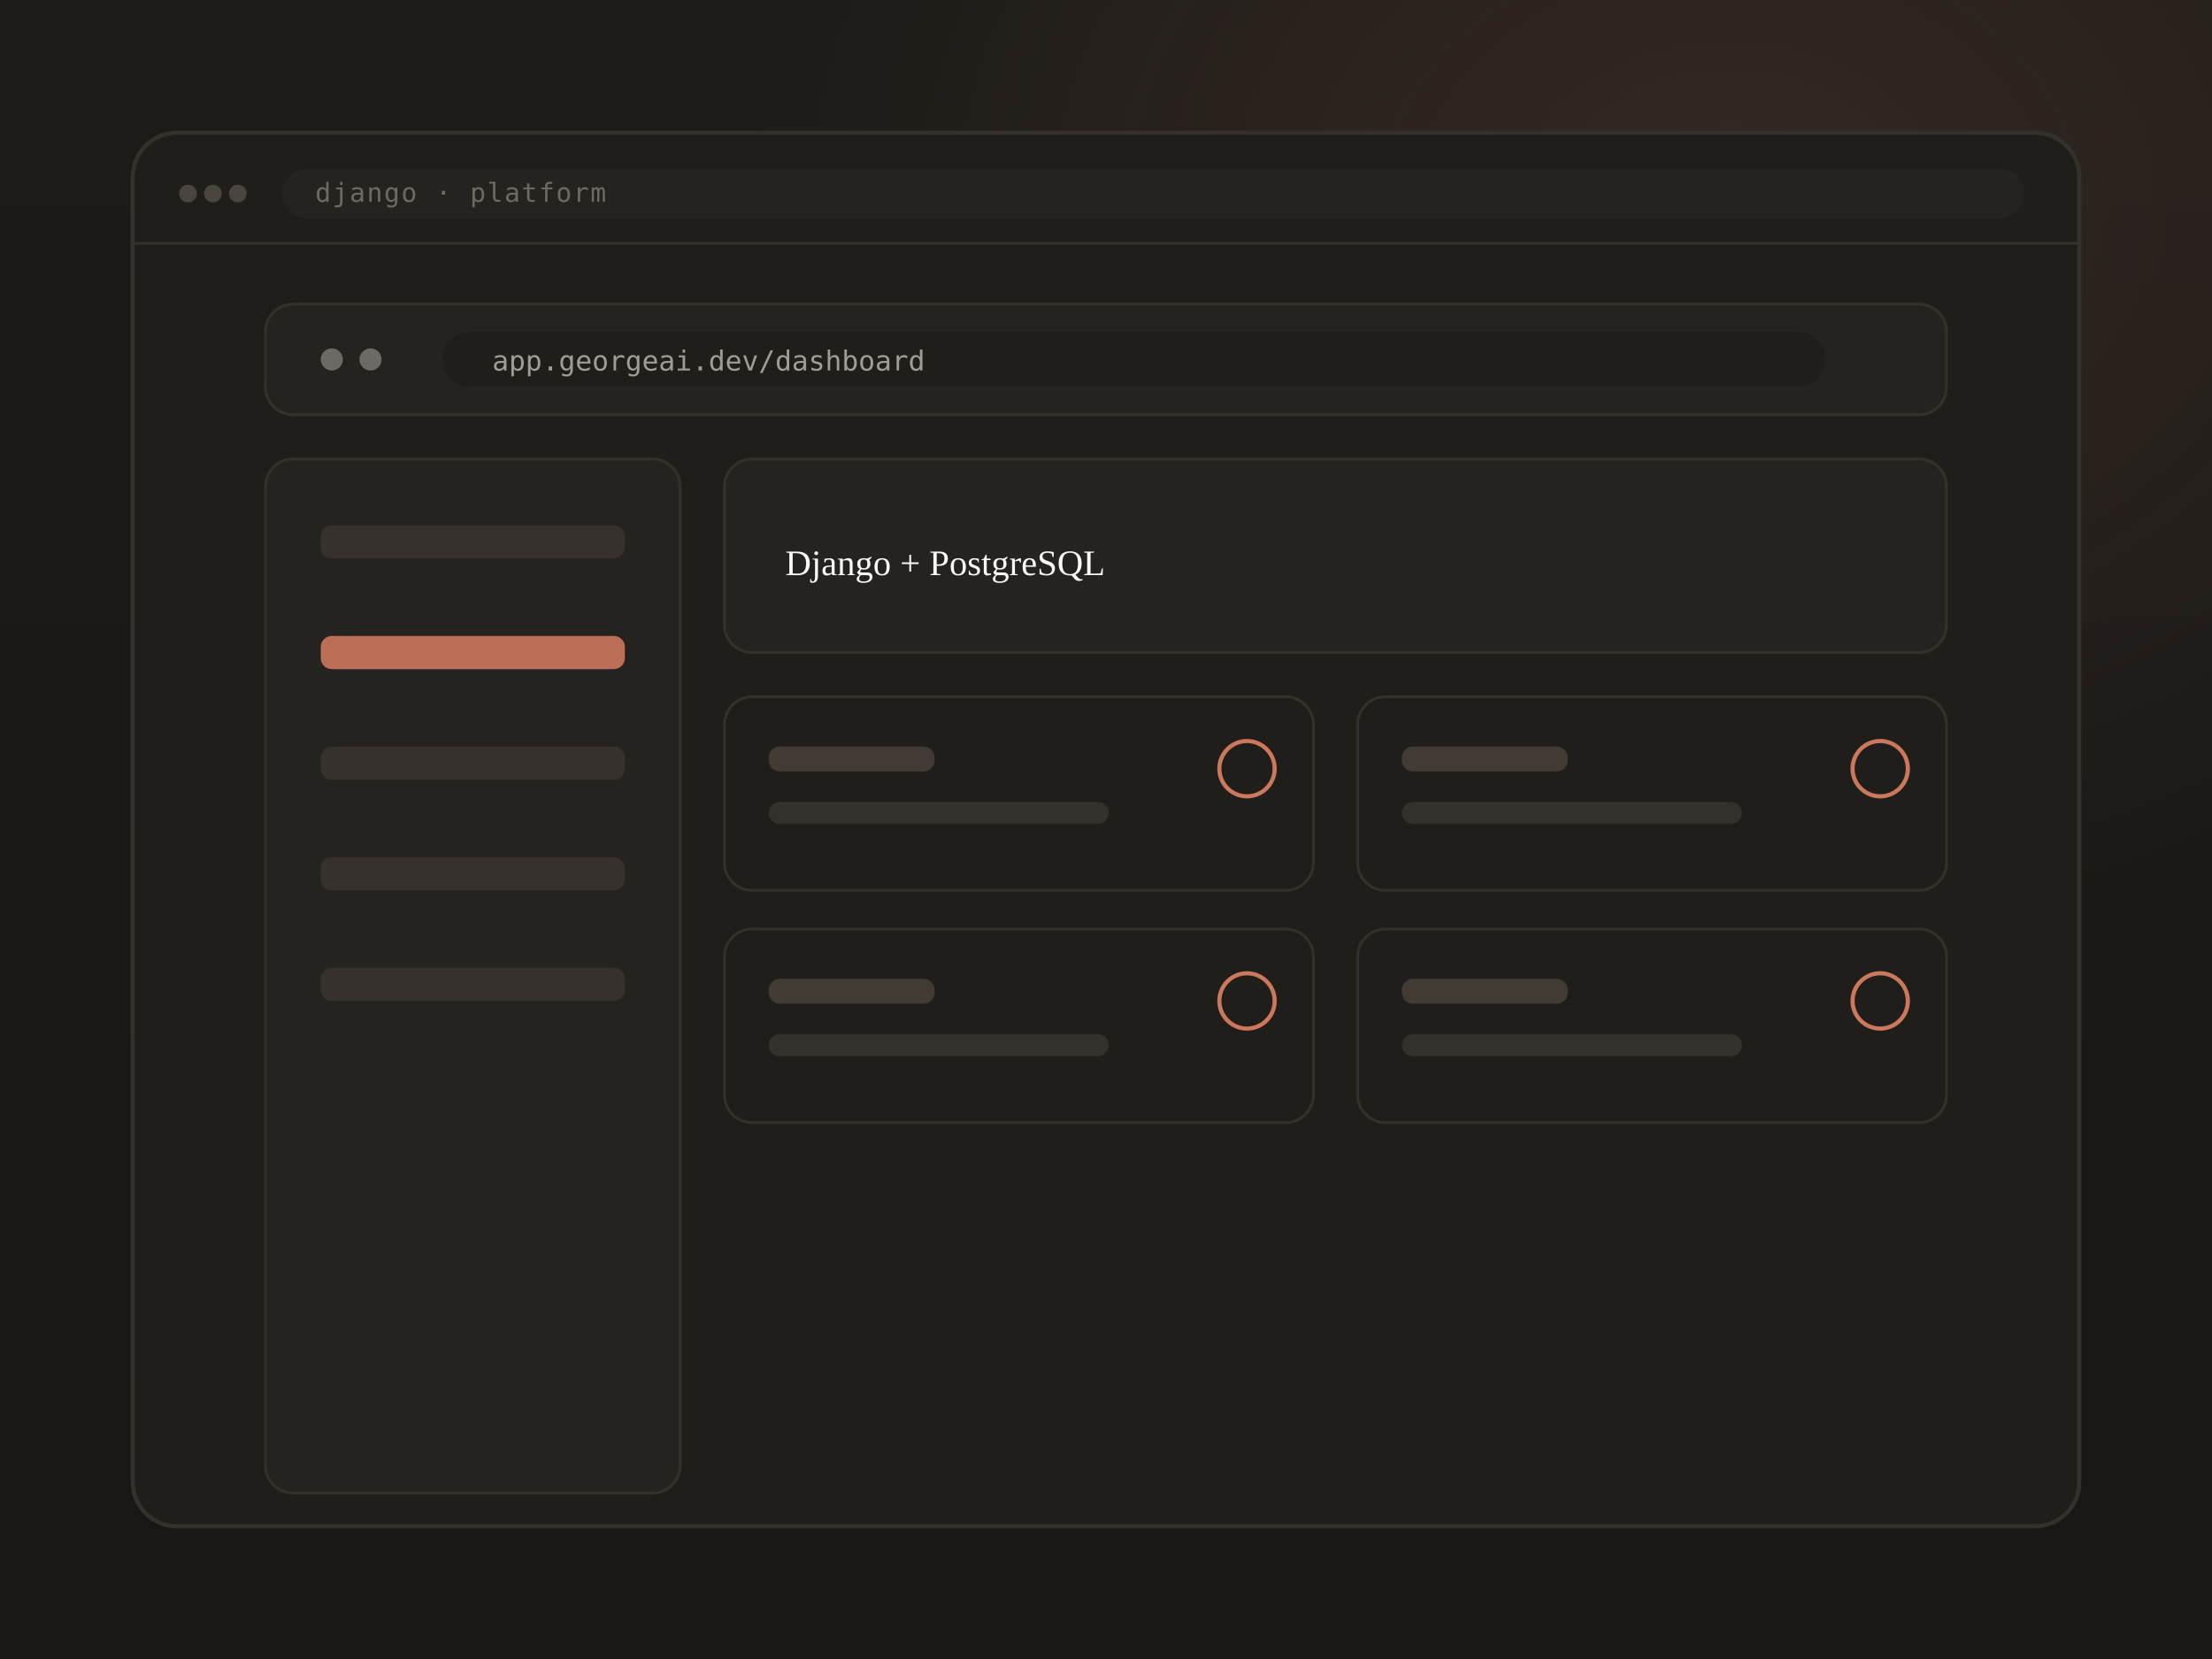
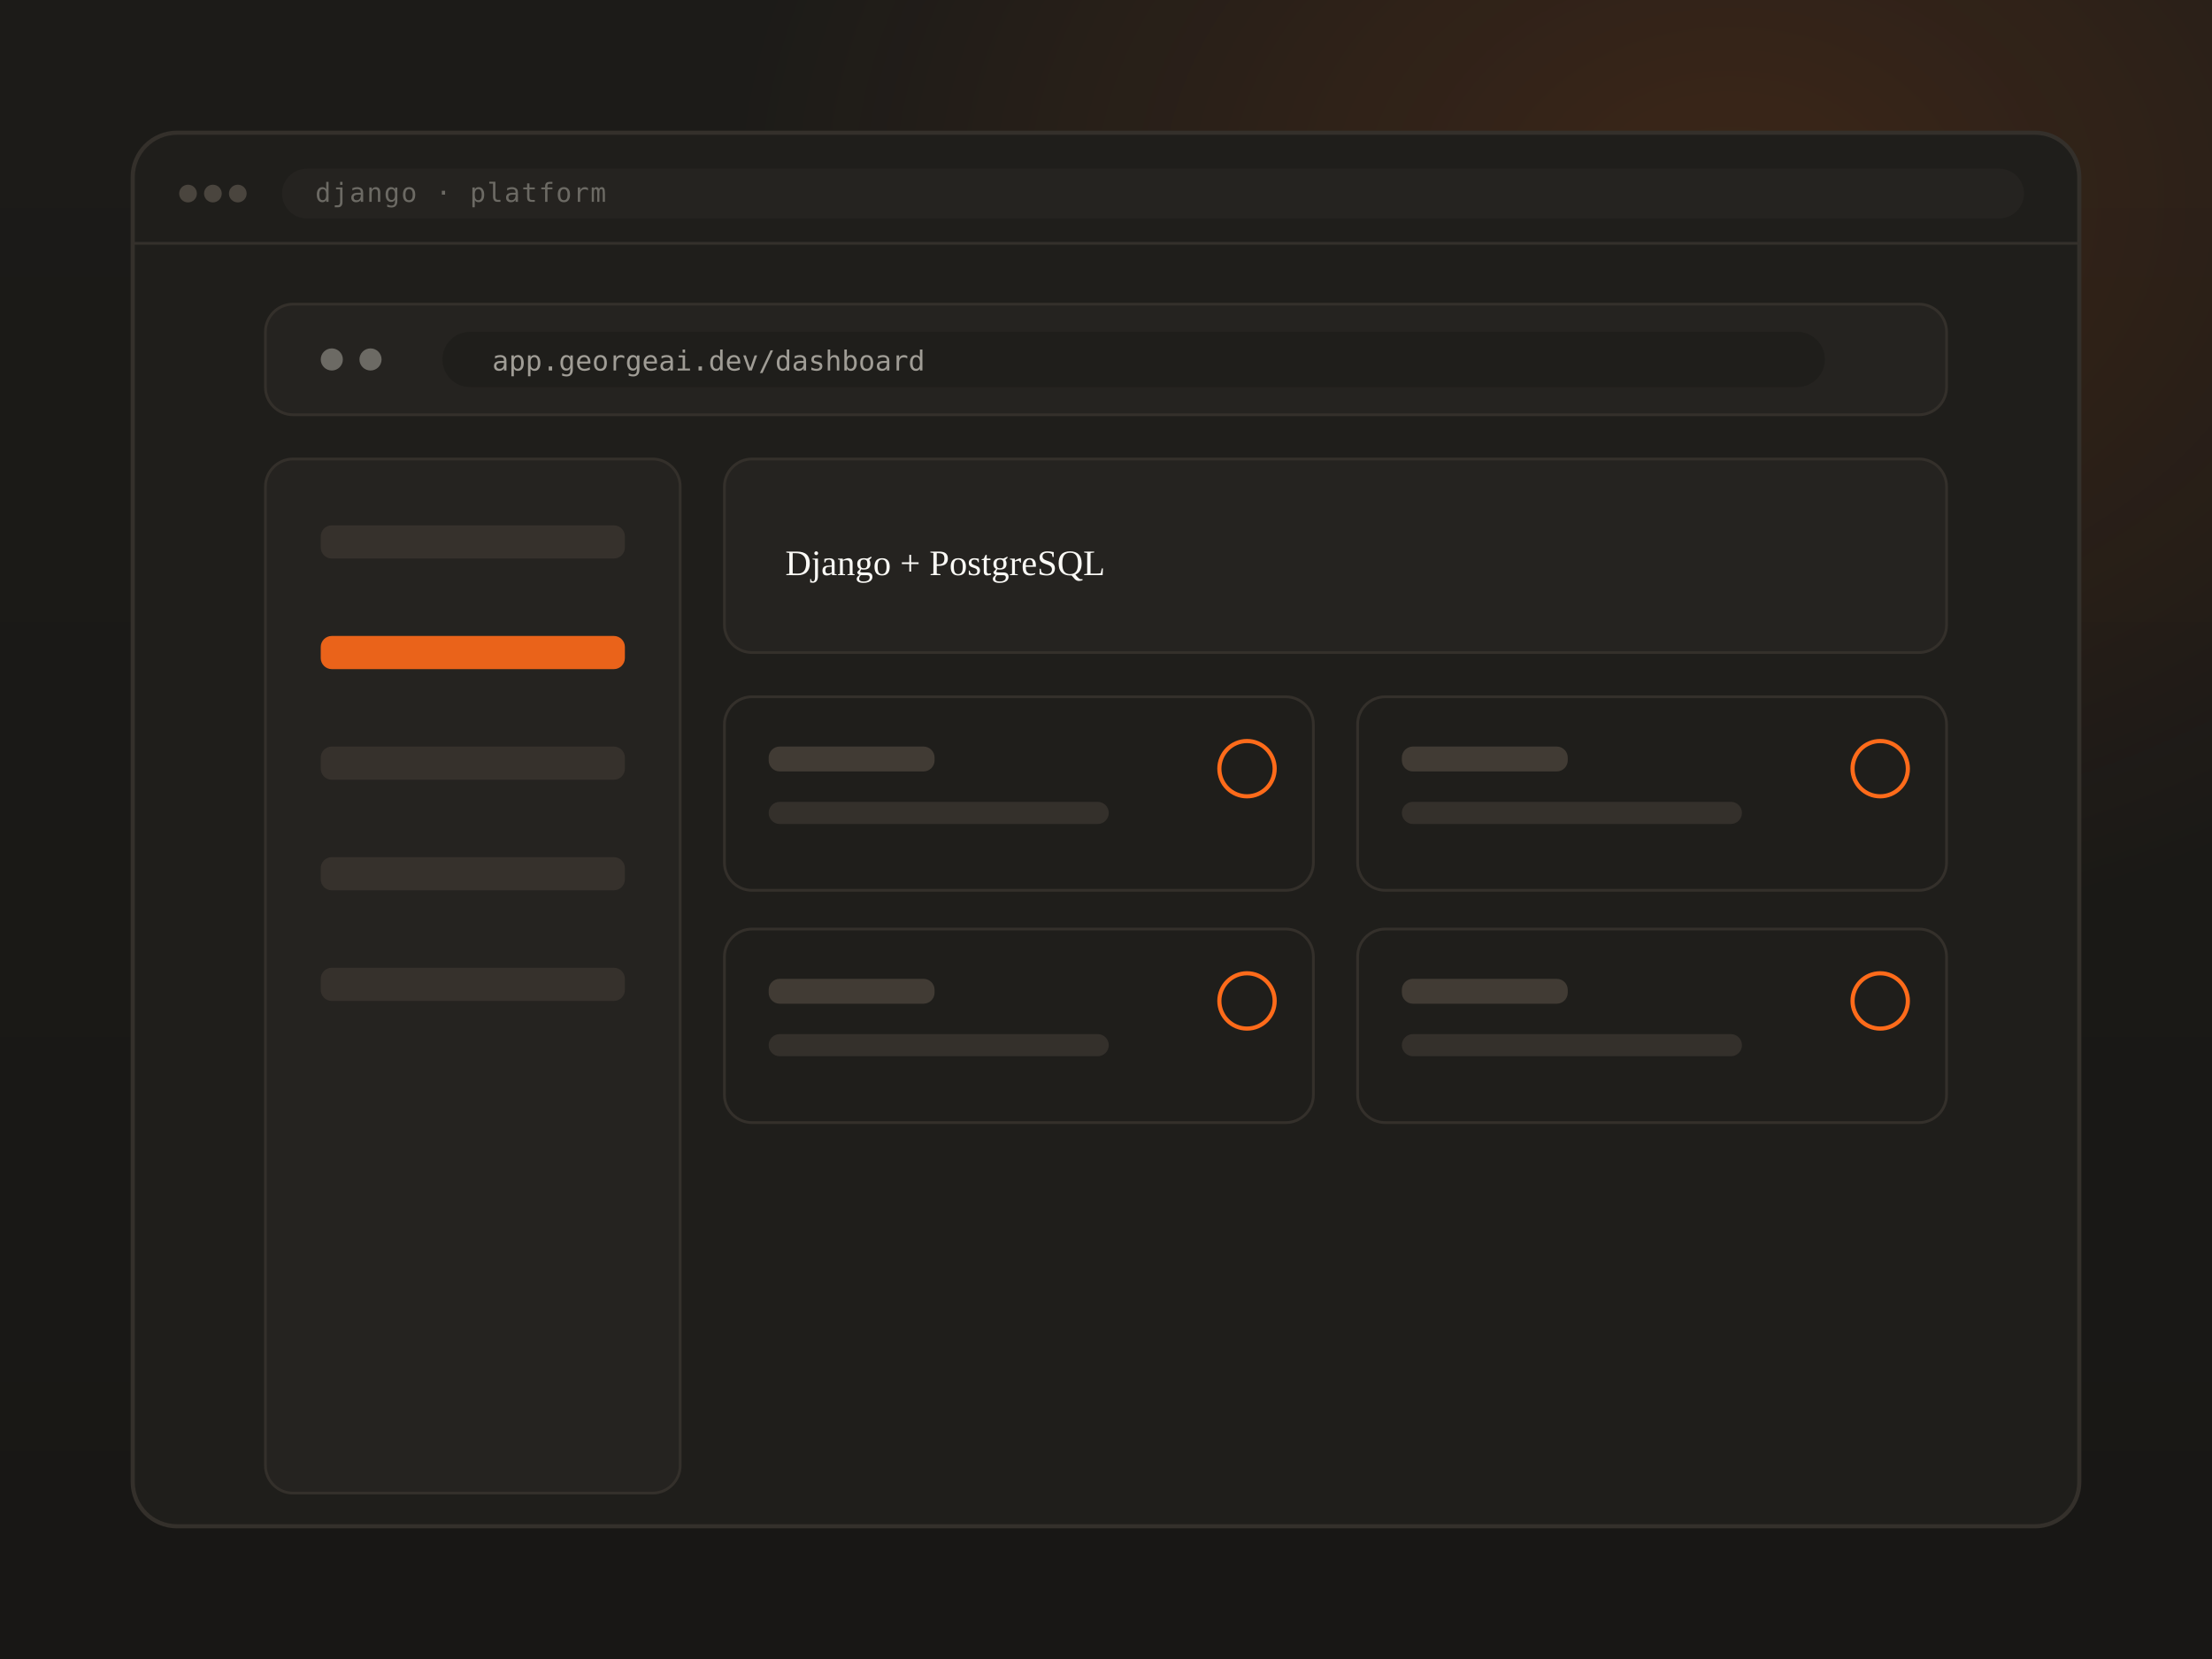
<svg xmlns="http://www.w3.org/2000/svg" viewBox="0 0 800 600" width="800" height="600" role="img">
  <defs>
    <linearGradient id="bg" x1="0" y1="0" x2="0" y2="1">
      <stop offset="0" stop-color="#1c1b18" />
      <stop offset="1" stop-color="#181715" />
    </linearGradient>
    <radialGradient id="glow" cx="0.78" cy="0.12" r="0.9">
-       <stop offset="0" stop-color="#cc785c" stop-opacity="0.14" />
-       <stop offset="0.5" stop-color="#cc785c" stop-opacity="0" />
+       <stop offset="0" stop-color="#ff6b1a" stop-opacity="0.14" />
+       <stop offset="0.5" stop-color="#ff6b1a" stop-opacity="0" />
    </radialGradient>
  </defs>
  <rect x="0.0" y="0.0" width="800.0" height="600.0" rx="0" fill="url(#bg)" />
  <rect x="0.0" y="0.0" width="800.0" height="600.0" rx="0" fill="url(#glow)" />
  <rect x="48.0" y="48.0" width="704.0" height="504.0" rx="16" fill="#1f1e1b" stroke="#34302b" stroke-width="1.5" />
  <circle cx="68.0" cy="70.0" r="3.2" fill="#4a453e" />
  <circle cx="77.0" cy="70.0" r="3.2" fill="#4a453e" />
  <circle cx="86.0" cy="70.0" r="3.2" fill="#4a453e" />
  <rect x="102.0" y="61.0" width="630.0" height="18.0" rx="9" fill="#252320" />
  <text x="114.0" y="73.0" font-family="'JetBrains Mono','SFMono-Regular',ui-monospace,monospace" font-size="9.5" font-weight="400" fill="#6c6a64" text-anchor="start" letter-spacing="0.5">django · platform</text>
  <line x1="48.0" y1="88.0" x2="752.0" y2="88.0" stroke="#34302b" stroke-width="1" stroke-linecap="round" />
  <rect x="96.0" y="110.0" width="608.0" height="40.0" rx="10" fill="#252320" stroke="#34302b" stroke-width="1" />
  <circle cx="120.0" cy="130.0" r="4.0" fill="#6c6a64" />
  <circle cx="134.0" cy="130.0" r="4.0" fill="#6c6a64" />
  <rect x="160.0" y="120.0" width="500.0" height="20.0" rx="10" fill="#1f1e1b" />
  <text x="178.0" y="134.0" font-family="'JetBrains Mono','SFMono-Regular',ui-monospace,monospace" font-size="10" font-weight="400" fill="#a09d96" text-anchor="start">app.georgeai.dev/dashboard</text>
  <rect x="96.0" y="166.0" width="150.0" height="374.0" rx="10" fill="#252320" stroke="#34302b" stroke-width="1" />
  <rect x="116.0" y="190.0" width="110.0" height="12.0" rx="4" fill="#413b34" fill-opacity="0.6" />
-   <rect x="116.0" y="230.0" width="110.0" height="12.0" rx="4" fill="#cc785c" fill-opacity="0.9" />
+   <rect x="116.0" y="230.0" width="110.0" height="12.0" rx="4" fill="#ff6b1a" fill-opacity="0.9" />
  <rect x="116.0" y="270.0" width="110.0" height="12.0" rx="4" fill="#413b34" fill-opacity="0.6" />
  <rect x="116.0" y="310.0" width="110.0" height="12.0" rx="4" fill="#413b34" fill-opacity="0.6" />
  <rect x="116.0" y="350.0" width="110.0" height="12.0" rx="4" fill="#413b34" fill-opacity="0.6" />
  <rect x="262.0" y="166.0" width="442.0" height="70.0" rx="10" fill="#252320" stroke="#34302b" stroke-width="1" />
  <text x="284.0" y="208.0" font-family="'Newsreader',Georgia,'Times New Roman',serif" font-size="13" font-weight="400" fill="#faf9f5" text-anchor="start">Django + PostgreSQL</text>
  <rect x="262.0" y="252.0" width="213.0" height="70.0" rx="10" fill="#1f1e1b" stroke="#34302b" stroke-width="1" />
  <rect x="278.0" y="270.0" width="60.0" height="9.0" rx="4" fill="#413b34" />
  <rect x="278.0" y="290.0" width="123.0" height="8.0" rx="4" fill="#34302b" />
-   <circle cx="451.0" cy="278.0" r="10.0" fill="#1f1e1b" stroke="#cc785c" stroke-width="1.5" />
+   <circle cx="451.0" cy="278.0" r="10.0" fill="#1f1e1b" stroke="#ff6b1a" stroke-width="1.5" />
  <rect x="491.0" y="252.0" width="213.0" height="70.0" rx="10" fill="#1f1e1b" stroke="#34302b" stroke-width="1" />
  <rect x="507.0" y="270.0" width="60.0" height="9.0" rx="4" fill="#413b34" />
  <rect x="507.0" y="290.0" width="123.0" height="8.0" rx="4" fill="#34302b" />
-   <circle cx="680.0" cy="278.0" r="10.0" fill="#1f1e1b" stroke="#cc785c" stroke-width="1.5" />
+   <circle cx="680.0" cy="278.0" r="10.0" fill="#1f1e1b" stroke="#ff6b1a" stroke-width="1.5" />
  <rect x="262.0" y="336.0" width="213.0" height="70.0" rx="10" fill="#1f1e1b" stroke="#34302b" stroke-width="1" />
  <rect x="278.0" y="354.0" width="60.0" height="9.0" rx="4" fill="#413b34" />
  <rect x="278.0" y="374.0" width="123.0" height="8.0" rx="4" fill="#34302b" />
-   <circle cx="451.0" cy="362.0" r="10.0" fill="#1f1e1b" stroke="#cc785c" stroke-width="1.5" />
+   <circle cx="451.0" cy="362.0" r="10.0" fill="#1f1e1b" stroke="#ff6b1a" stroke-width="1.5" />
  <rect x="491.0" y="336.0" width="213.0" height="70.0" rx="10" fill="#1f1e1b" stroke="#34302b" stroke-width="1" />
  <rect x="507.0" y="354.0" width="60.0" height="9.0" rx="4" fill="#413b34" />
  <rect x="507.0" y="374.0" width="123.0" height="8.0" rx="4" fill="#34302b" />
-   <circle cx="680.0" cy="362.0" r="10.0" fill="#1f1e1b" stroke="#cc785c" stroke-width="1.5" />
+   <circle cx="680.0" cy="362.0" r="10.0" fill="#1f1e1b" stroke="#ff6b1a" stroke-width="1.5" />
</svg>
